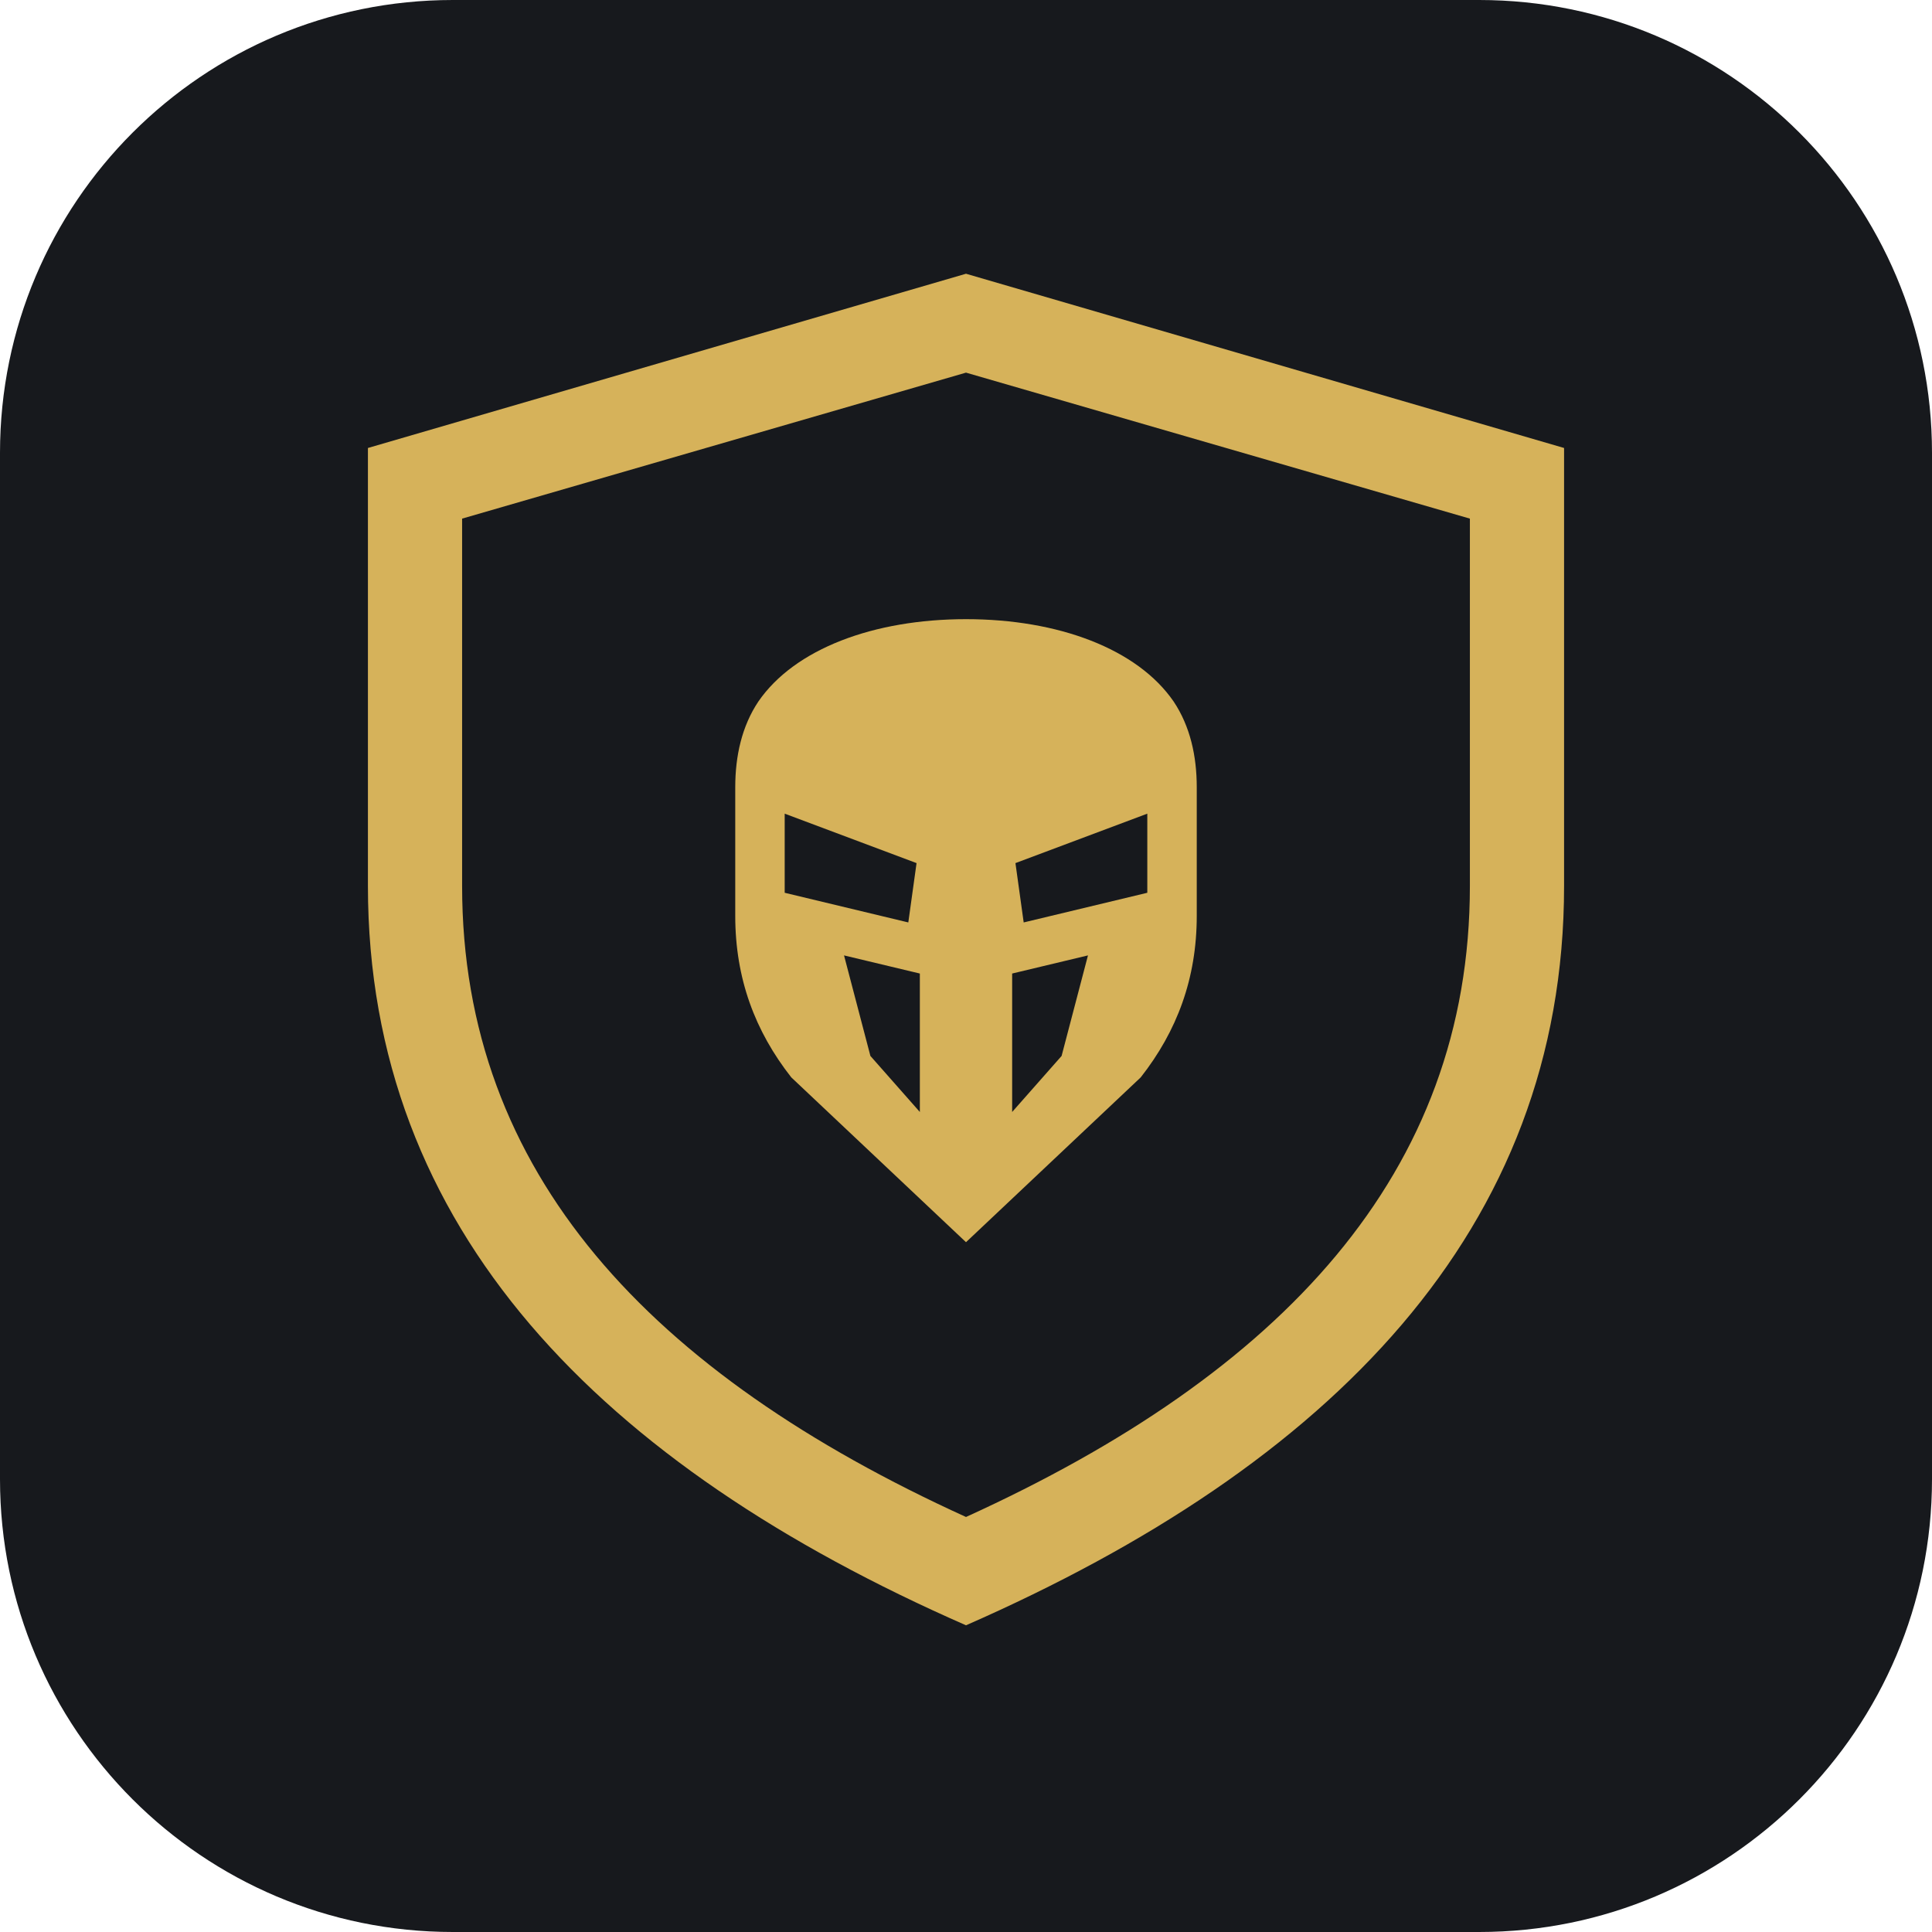
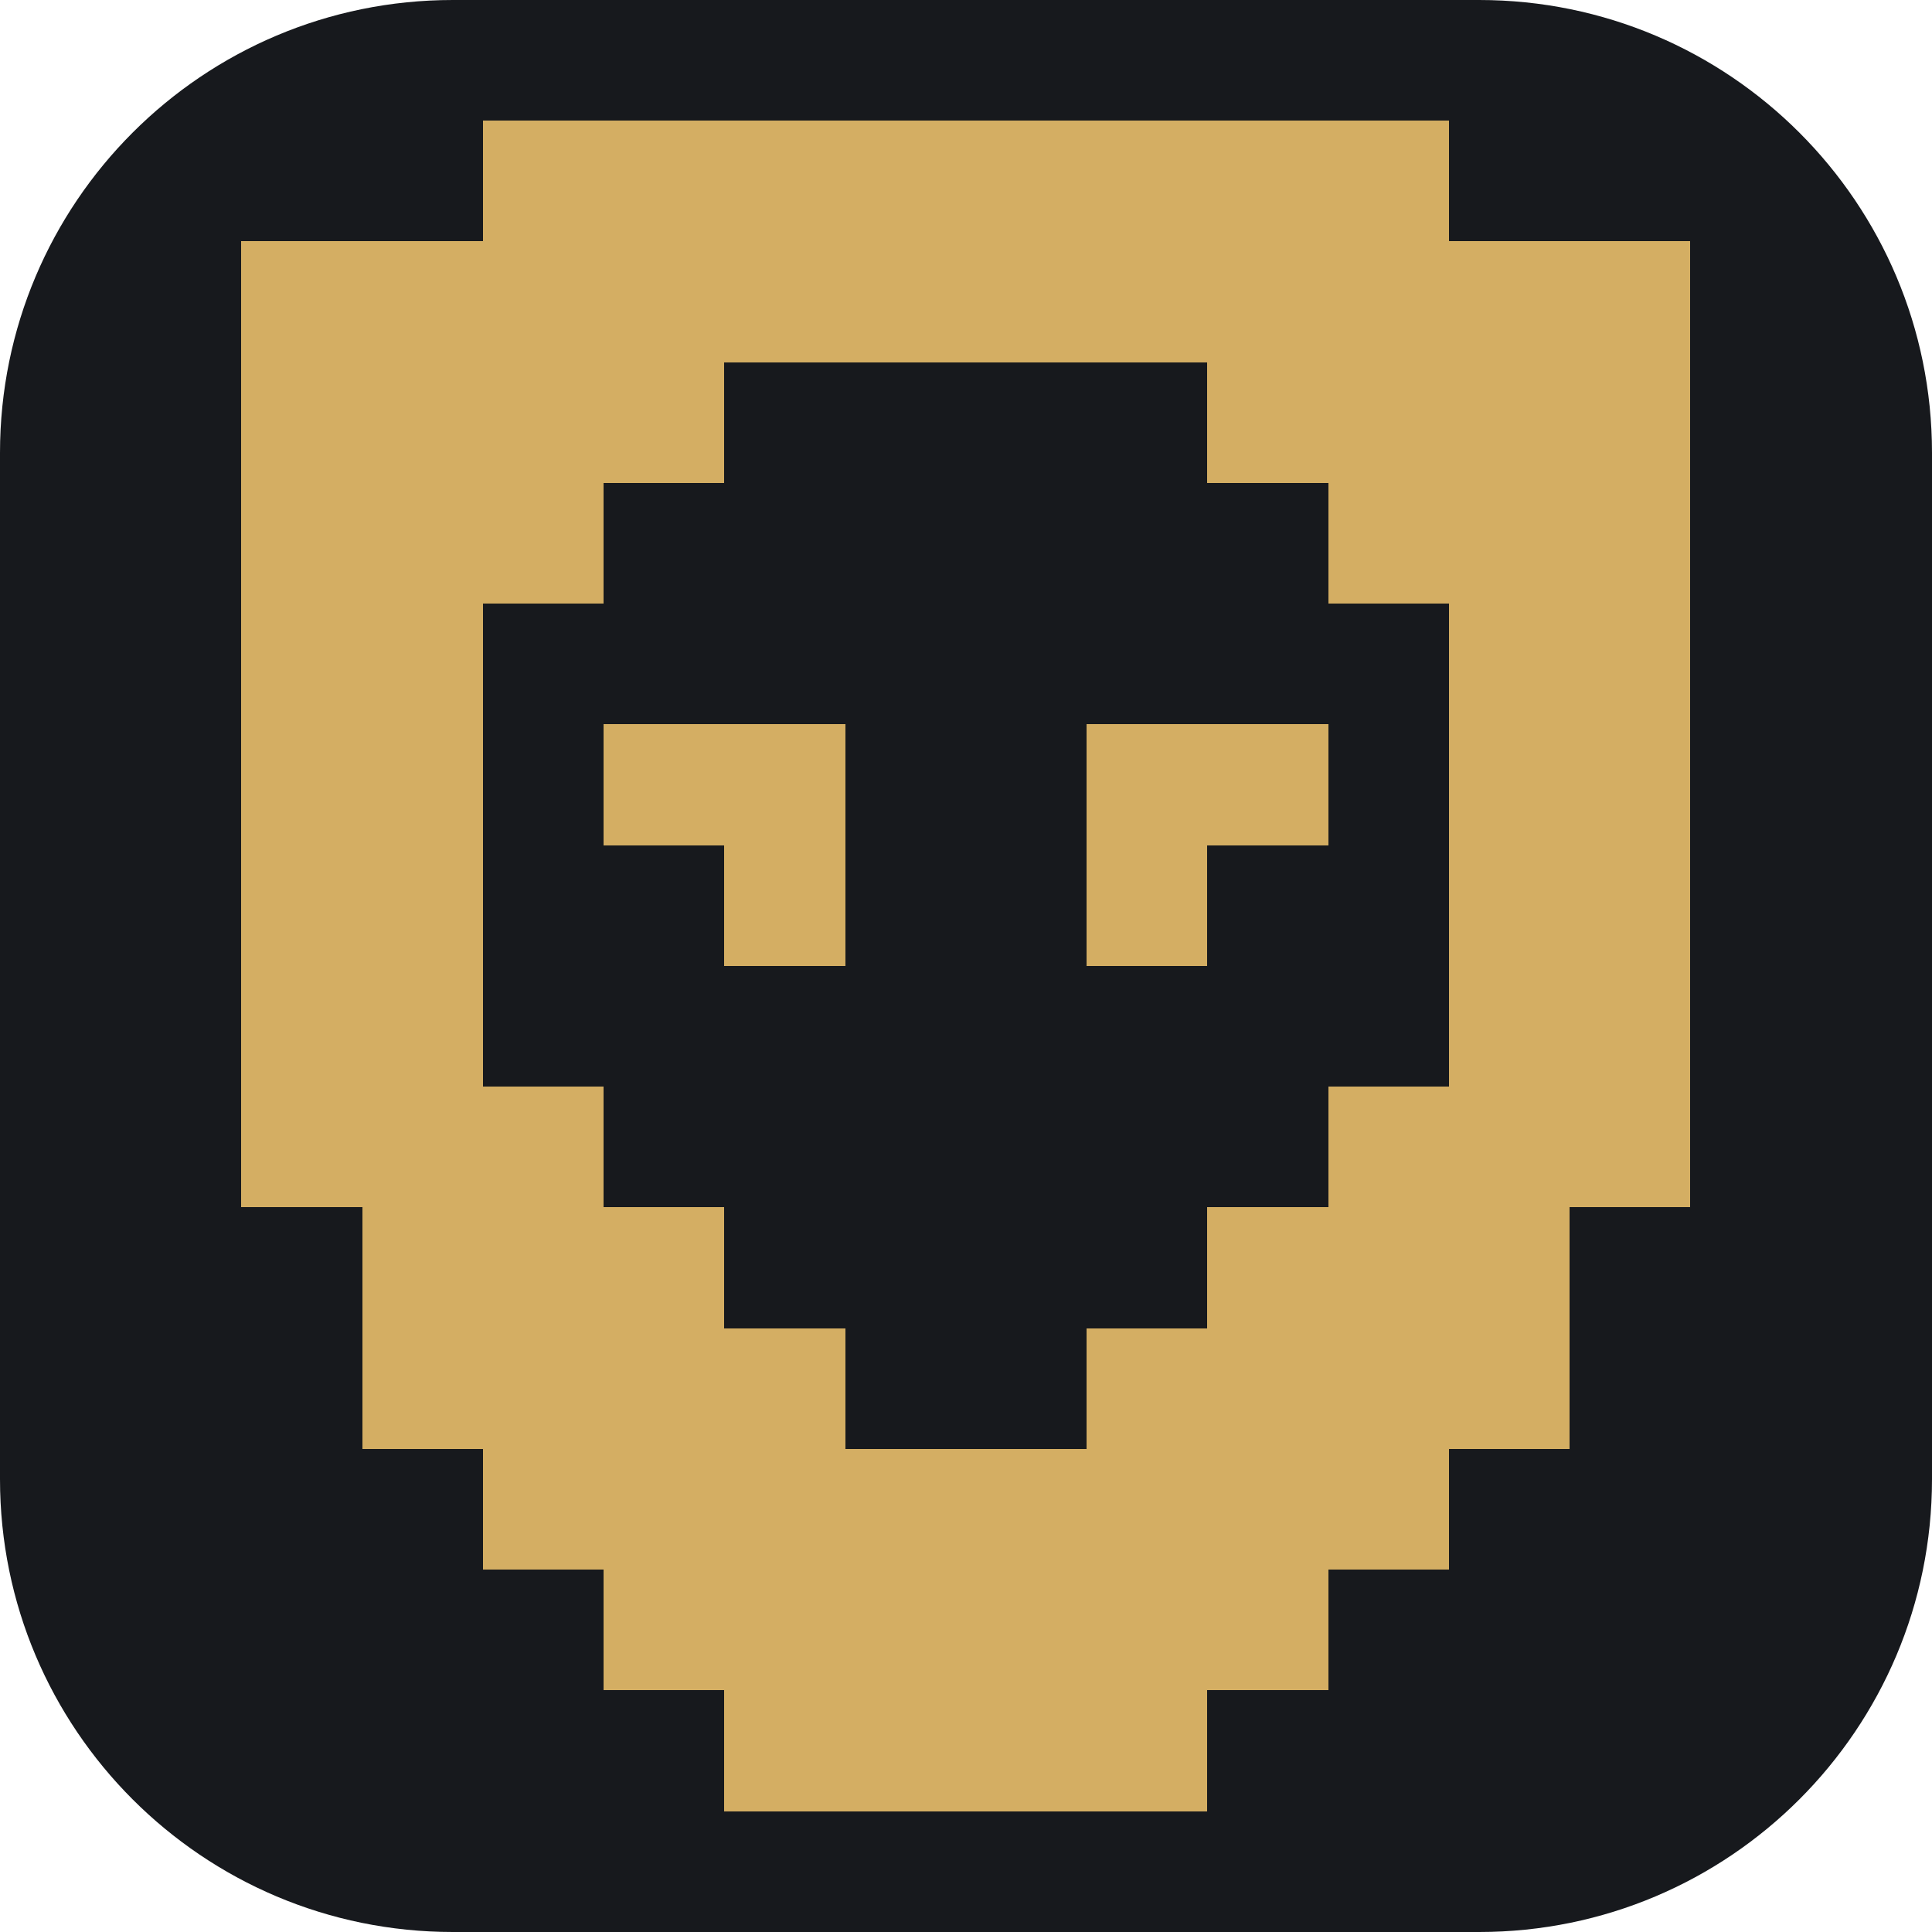
- <svg xmlns="http://www.w3.org/2000/svg" viewBox="0 0 64 64">
-   <rect width="64" height="64" rx="15" fill="#17191d" />
-   <g transform="translate(32 32) scale(.78) translate(-32 -32)">
-     <path fill="#d6b25a" fill-rule="evenodd" d="M32 2.6 57.4 10v18.6c0 14.6-9.9 24.6-25.4 31.4C16.5 53.2 6.6 43.2 6.6 28.6V10Zm0 4.2L10.6 13v15.6c0 12.2 8 20.7 21.4 26.8 13.4-6.1 21.4-14.6 21.4-26.8V13Z" />
-     <g transform="translate(32 30.5) scale(.70) translate(-32 -30.5)">
-       <path fill="#d6b25a" fill-rule="evenodd" d="M32 11.6c-5.6 0-10.4 1.8-12.6 5C18.4 18.1 18 19.9 18 21.8v7.8c0 3.8 1.2 7 3.4 9.8L32 49.4l10.6-10c2.2-2.8 3.4-6 3.4-9.8v-7.8c0-1.9-.4-3.7-1.4-5.2-2.2-3.2-7-5-12.6-5ZM21 23.4l8 3-.5 3.6-7.5-1.8ZM43 23.4l-8 3 .5 3.6 7.5-1.8ZM24.6 32l4.6 1.1v8.4l-3-3.4ZM39.4 32l-4.6 1.1v8.4l3-3.4Z" />
-       <path fill="#d6b25a" fill-rule="evenodd" d="M42.8 16.2a2.3 2.3 0 1 1 0 4.6 2.3 2.3 0 0 1 0-4.6Z" />
-     </g>
-   </g>
+ <svg xmlns="http://www.w3.org/2000/svg" viewBox="0 0 16 16" shape-rendering="crispEdges">
+   <rect width="16" height="16" rx="3.75" fill="#17191d" shape-rendering="geometricPrecision" />
+   <path fill="#d4ae63" d="M4 1h8v1h-8ZM2 2h12v1h-12ZM2 3h4v1h-4ZM10 3h4v1h-4ZM2 4h3v1h-3ZM11 4h3v1h-3ZM2 5h2v1h-2ZM12 5h2v1h-2ZM2 6h2v1h-2ZM5 6h2v1h-2ZM9 6h2v1h-2ZM12 6h2v1h-2ZM2 7h2v1h-2ZM6 7h1v1h-1ZM9 7h1v1h-1ZM12 7h2v1h-2ZM2 8h2v1h-2ZM12 8h2v1h-2ZM2 9h3v1h-3ZM11 9h3v1h-3ZM3 10h3v1h-3ZM10 10h3v1h-3ZM3 11h4v1h-4ZM9 11h4v1h-4ZM4 12h8v1h-8ZM5 13h6v1h-6ZM6 14h4v1h-4Z" />
</svg>
